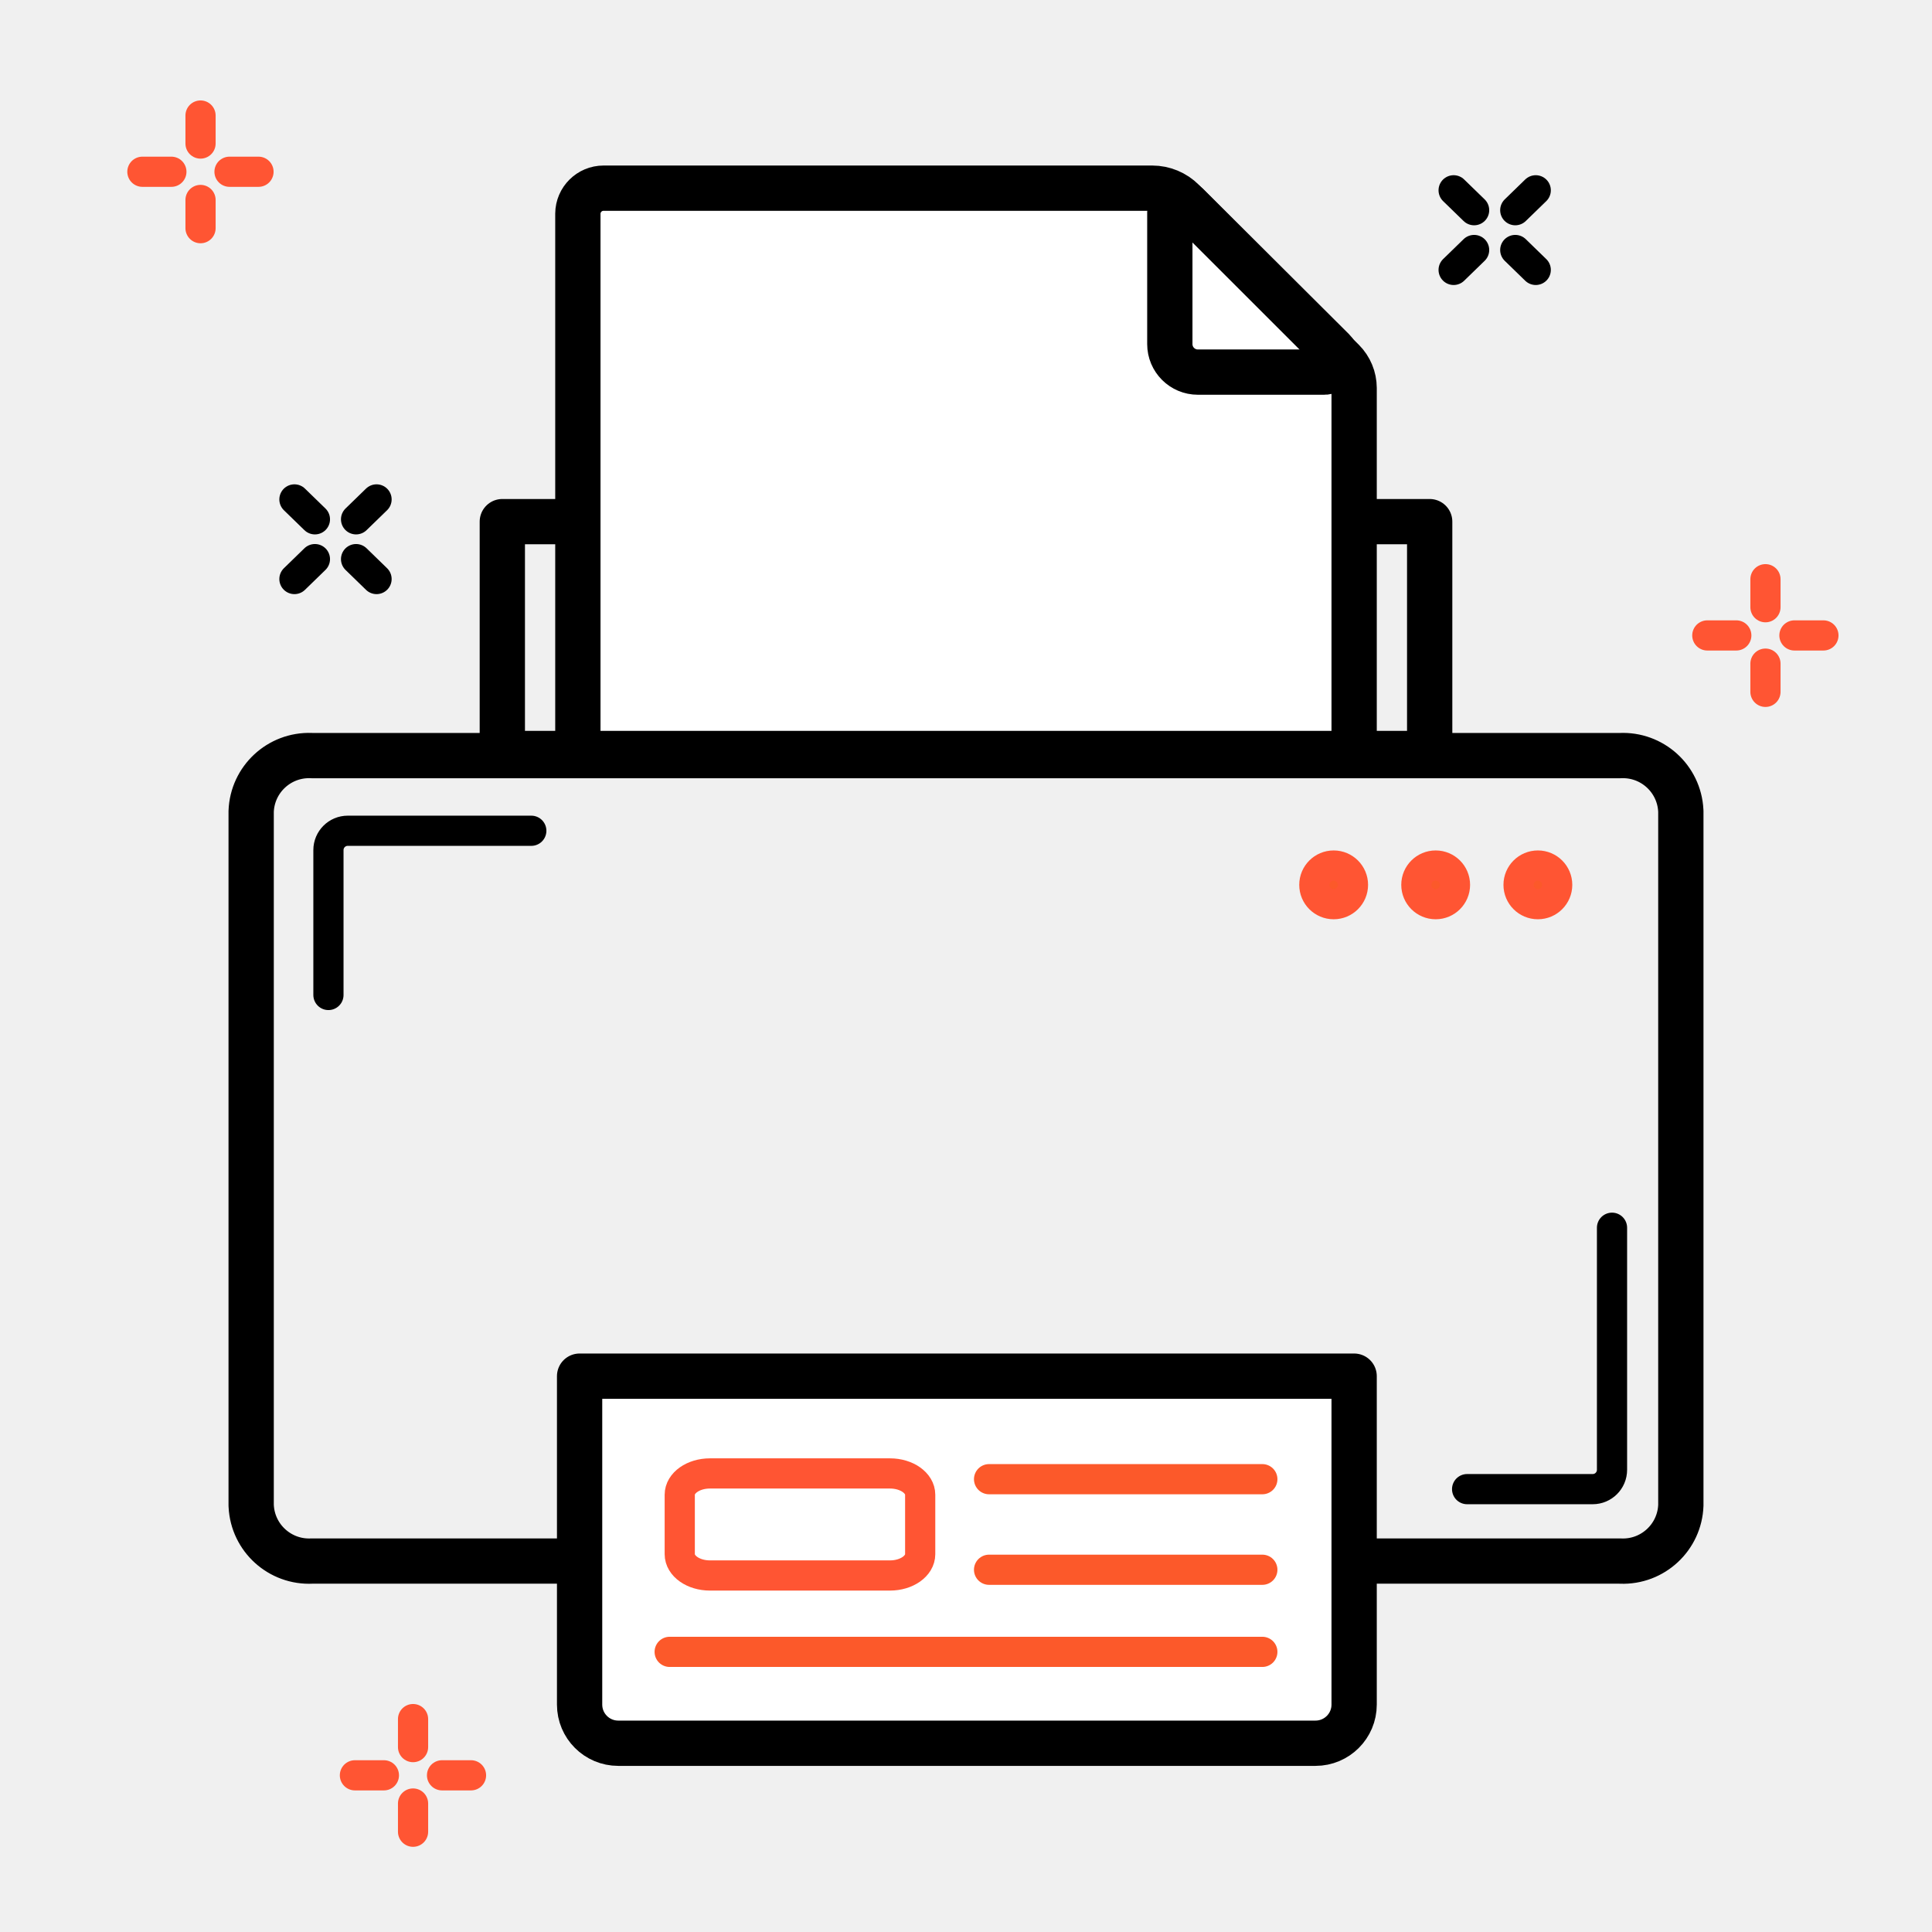
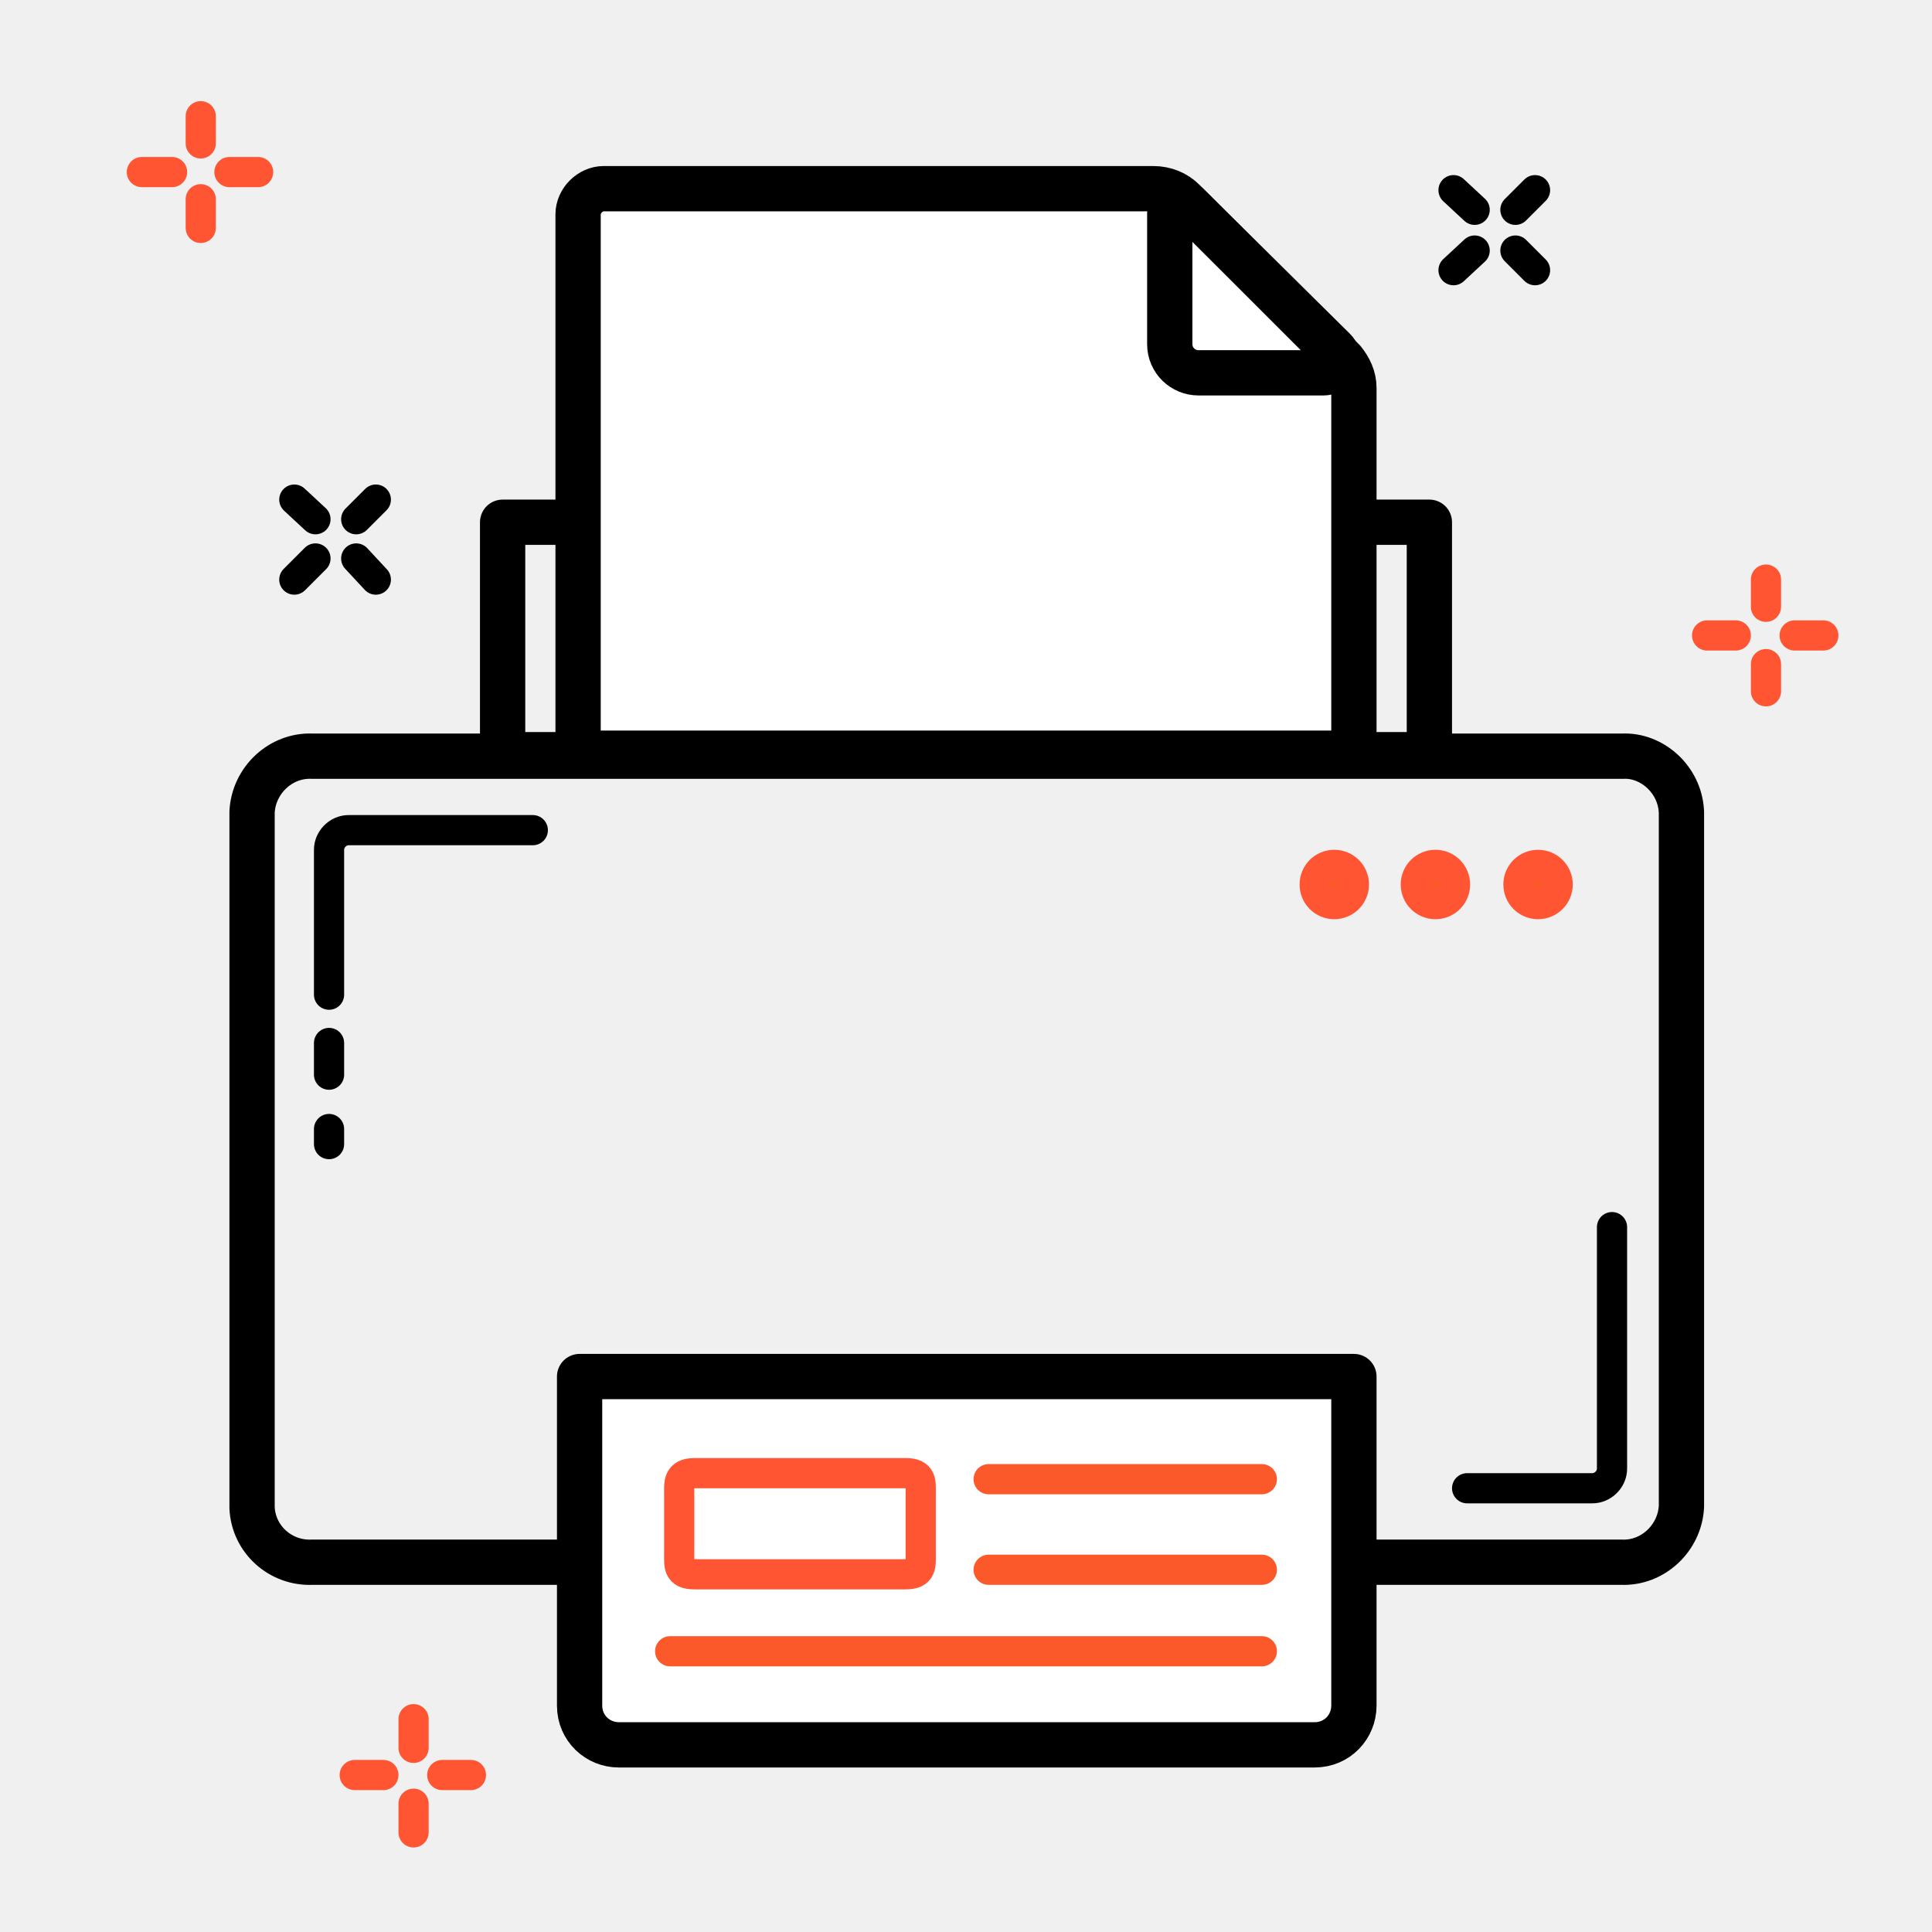
- <svg xmlns="http://www.w3.org/2000/svg" id="Слой_1" data-name="Слой 1" viewBox="0 0 128 128">
-   <defs>
-     <style>.cls-1,.cls-10,.cls-2,.cls-3,.cls-4,.cls-8,.cls-9{fill:none;}.cls-2,.cls-6,.cls-9{stroke:#f53;}.cls-10,.cls-2,.cls-3,.cls-4,.cls-7,.cls-8,.cls-9{stroke-linecap:round;}.cls-2,.cls-3,.cls-5,.cls-6{stroke-miterlimit:10;}.cls-10,.cls-2,.cls-3,.cls-6,.cls-8,.cls-9{stroke-width:2px;}.cls-10,.cls-3,.cls-4,.cls-5,.cls-7{stroke:#000;}.cls-10,.cls-4,.cls-7,.cls-8,.cls-9{stroke-linejoin:round;}.cls-4,.cls-5,.cls-7{stroke-width:3px;}.cls-5,.cls-7{fill:#fff;}.cls-6{fill:#fc592a;}.cls-8{stroke:#fc592a;}</style>
-   </defs>
-   <rect class="cls-1" width="128" height="128" />
-   <line class="cls-2" x1="13.286" y1="9.51" x2="13.286" y2="7.654" />
-   <line class="cls-2" x1="13.286" y1="15.117" x2="13.286" y2="13.248" />
-   <line class="cls-2" x1="17.126" y1="11.379" x2="15.206" y2="11.379" />
-   <line class="cls-2" x1="11.354" y1="11.379" x2="9.434" y2="11.379" />
-   <line class="cls-2" x1="116.966" y1="40.23" x2="116.966" y2="38.374" />
-   <line class="cls-2" x1="116.966" y1="45.837" x2="116.966" y2="43.968" />
-   <line class="cls-2" x1="120.806" y1="42.099" x2="118.886" y2="42.099" />
-   <line class="cls-2" x1="115.034" y1="42.099" x2="113.114" y2="42.099" />
-   <line class="cls-2" x1="27.366" y1="115.75" x2="27.366" y2="113.894" />
-   <line class="cls-2" x1="27.366" y1="121.357" x2="27.366" y2="119.488" />
-   <line class="cls-2" x1="31.206" y1="117.619" x2="29.286" y2="117.619" />
-   <line class="cls-2" x1="25.434" y1="117.619" x2="23.514" y2="117.619" />
-   <line class="cls-3" x1="23.59" y1="34.406" x2="24.947" y2="33.088" />
-   <line class="cls-3" x1="19.507" y1="38.362" x2="20.864" y2="37.043" />
-   <line class="cls-3" x1="24.947" y1="38.362" x2="23.59" y2="37.043" />
-   <line class="cls-3" x1="20.864" y1="34.406" x2="19.507" y2="33.088" />
-   <line class="cls-3" x1="100.39" y1="13.926" x2="101.747" y2="12.608" />
-   <line class="cls-3" x1="96.307" y1="17.882" x2="97.664" y2="16.563" />
-   <line class="cls-3" x1="101.747" y1="17.882" x2="100.39" y2="16.563" />
-   <line class="cls-3" x1="97.664" y1="13.926" x2="96.307" y2="12.608" />
-   <rect class="cls-4" x="33.28" y="34.56" width="61.44" height="15.36" />
-   <path class="cls-4" d="M111.36,53.76V99.725a3.84,3.84,0,0,1-3.973,3.702l-.059-.003H89.715v-.883H38.285v.883H20.672a3.84,3.84,0,0,1-4.029-3.641L16.64,99.725V53.76a3.84,3.84,0,0,1,3.973-3.702l.059.003h86.656a3.84,3.84,0,0,1,4.029,3.641Z" />
-   <path class="cls-5" d="M89.715,25.702V49.92H38.285V14.157a1.702,1.702,0,0,1,1.702-1.69h36.352a2.88,2.88,0,0,1,2.035.845L88.973,23.91A2.56,2.56,0,0,1,89.715,25.702Z" />
-   <circle class="cls-6" cx="101.888" cy="58.624" r="1.28" />
-   <circle class="cls-6" cx="95.117" cy="58.624" r="1.28" />
-   <circle class="cls-6" cx="88.358" cy="58.624" r="1.28" />
-   <path class="cls-7" d="M89.715,91.174v21.76a2.56,2.56,0,0,1-2.56,2.56H40.96a2.56,2.56,0,0,1-2.56-2.56v-21.76Z" />
-   <line class="cls-8" x1="44.367" y1="109.44" x2="83.633" y2="109.44" />
-   <line class="cls-8" x1="65.528" y1="98" x2="83.633" y2="98" />
-   <path class="cls-9" d="M47.035,97.619H58.965c1.105,0,2,.631,2,1.41v3.941c0,.779-.895,1.41-2,1.41H47.035c-1.105,0-2-.631-2-1.41V99.029C45.035,98.25,45.93,97.619,47.035,97.619Z" />
-   <path class="cls-4" d="M87.68,24.653H79.36a1.856,1.856,0,0,1-1.856-1.856h0V14.08a.691.691,0,0,1,1.165-.486L88.32,23.206a.845.845,0,0,1-.64,1.446Z" />
-   <path class="cls-10" d="M21.76,65.92v-9.6a1.28,1.28,0,0,1,1.28-1.28H35.2" />
-   <path class="cls-10" d="M106.8,81.341V97.379a1.28,1.28,0,0,1-1.28,1.28H97.2" />
-   <line class="cls-8" x1="65.528" y1="104" x2="83.633" y2="104" />
+ <svg xmlns="http://www.w3.org/2000/svg" version="1.1" id="Слой_1" x="0px" y="0px" viewBox="0 0 128 128" style="enable-background:new 0 0 128 128;" xml:space="preserve">
+   <style type="text/css">
+ 	.st0{fill:none;}
+ 	.st1{fill:none;stroke:#FF5533;stroke-width:2;stroke-linecap:round;stroke-miterlimit:10;}
+ 	.st2{fill:none;stroke:#000000;stroke-width:2;stroke-linecap:round;stroke-miterlimit:10;}
+ 	.st3{fill:none;stroke:#000000;stroke-width:3;stroke-linecap:round;stroke-linejoin:round;}
+ 	.st4{fill:#FFFFFF;stroke:#000000;stroke-width:3;stroke-miterlimit:10;}
+ 	.st5{fill:#FC592A;stroke:#FF5533;stroke-width:2;stroke-miterlimit:10;}
+ 	.st6{fill:#FFFFFF;stroke:#000000;stroke-width:3;stroke-linecap:round;stroke-linejoin:round;}
+ 	.st7{fill:none;stroke:#FC592A;stroke-width:2;stroke-linecap:round;stroke-linejoin:round;}
+ 	.st8{fill:none;stroke:#FF5533;stroke-width:2;stroke-linecap:round;stroke-linejoin:round;}
+ 	.st9{fill:none;stroke:#000000;stroke-width:2;stroke-linecap:round;stroke-linejoin:round;}
+ </style>
+   <rect class="st0" width="128" height="128" />
+   <line class="st1" x1="13.3" y1="9.5" x2="13.3" y2="7.7" />
+   <line class="st1" x1="13.3" y1="15.1" x2="13.3" y2="13.2" />
+   <line class="st1" x1="17.1" y1="11.4" x2="15.2" y2="11.4" />
+   <line class="st1" x1="11.4" y1="11.4" x2="9.4" y2="11.4" />
+   <line class="st1" x1="117" y1="40.2" x2="117" y2="38.4" />
+   <line class="st1" x1="117" y1="45.8" x2="117" y2="44" />
+   <line class="st1" x1="120.8" y1="42.1" x2="118.9" y2="42.1" />
+   <line class="st1" x1="115" y1="42.1" x2="113.1" y2="42.1" />
+   <line class="st1" x1="27.4" y1="115.8" x2="27.4" y2="113.9" />
+   <line class="st1" x1="27.4" y1="121.4" x2="27.4" y2="119.5" />
+   <line class="st1" x1="31.2" y1="117.6" x2="29.3" y2="117.6" />
+   <line class="st1" x1="25.4" y1="117.6" x2="23.5" y2="117.6" />
+   <line class="st2" x1="23.6" y1="34.4" x2="24.9" y2="33.1" />
+   <line class="st2" x1="19.5" y1="38.4" x2="20.9" y2="37" />
+   <line class="st2" x1="24.9" y1="38.4" x2="23.6" y2="37" />
+   <line class="st2" x1="20.9" y1="34.4" x2="19.5" y2="33.1" />
+   <line class="st2" x1="100.4" y1="13.9" x2="101.7" y2="12.6" />
+   <line class="st2" x1="96.3" y1="17.9" x2="97.7" y2="16.6" />
+   <line class="st2" x1="101.7" y1="17.9" x2="100.4" y2="16.6" />
+   <line class="st2" x1="97.7" y1="13.9" x2="96.3" y2="12.6" />
+   <rect x="33.3" y="34.6" class="st3" width="61.4" height="15.4" />
+   <path class="st3" d="M111.4,53.8v46c-0.1,2.1-1.9,3.8-4,3.7h0l-0.1,0H89.7v-0.9H38.3v0.9H20.7c-2.1,0.1-3.9-1.5-4-3.6l0-0.1v-46  c0.1-2.1,1.9-3.8,4-3.7c0,0,0,0,0,0l0.1,0h86.7C109.4,50,111.3,51.6,111.4,53.8L111.4,53.8z" />
+   <path class="st4" d="M89.7,25.7v24.2H38.3V14.2c0-0.9,0.8-1.7,1.7-1.7h36.4c0.8,0,1.5,0.3,2,0.8L89,23.9  C89.4,24.4,89.7,25,89.7,25.7z" />
+   <circle class="st5" cx="101.9" cy="58.6" r="1.3" />
+   <circle class="st5" cx="95.1" cy="58.6" r="1.3" />
+   <circle class="st5" cx="88.4" cy="58.6" r="1.3" />
+   <path class="st6" d="M89.7,91.2v21.8c0,1.4-1.1,2.6-2.6,2.6H41c-1.4,0-2.6-1.1-2.6-2.6V91.2H89.7z" />
+   <line class="st7" x1="44.4" y1="109.4" x2="83.6" y2="109.4" />
+   <line class="st7" x1="65.5" y1="98" x2="83.6" y2="98" />
+   <path class="st8" d="M46,97.6H60c1.1,0,1,0.6,1,1.4v3.9c0,0.8,0.1,1.4-1,1.4H46c-1.1,0-1-0.6-1-1.4V99C45,98.3,44.9,97.6,46,97.6z" />
+   <path class="st3" d="M87.7,24.7h-8.3c-1,0-1.9-0.8-1.9-1.9c0,0,0,0,0,0l0,0v-8.7c0-0.4,0.3-0.7,0.7-0.7c0.2,0,0.3,0.1,0.5,0.2  l9.7,9.6c0.3,0.3,0.3,0.9,0,1.2C88.2,24.6,87.9,24.7,87.7,24.7z" />
+   <path class="st9" d="M21.8,65.9v-9.6c0-0.7,0.6-1.3,1.3-1.3h12.2" />
+   <path class="st9" d="M106.8,81.3v16c0,0.7-0.6,1.3-1.3,1.3h-8.3" />
+   <line class="st7" x1="65.5" y1="104" x2="83.6" y2="104" />
+   <line class="st9" x1="21.8" y1="69.1" x2="21.8" y2="71.2" />
+   <line class="st9" x1="21.8" y1="74.8" x2="21.8" y2="75.8" />
</svg>
